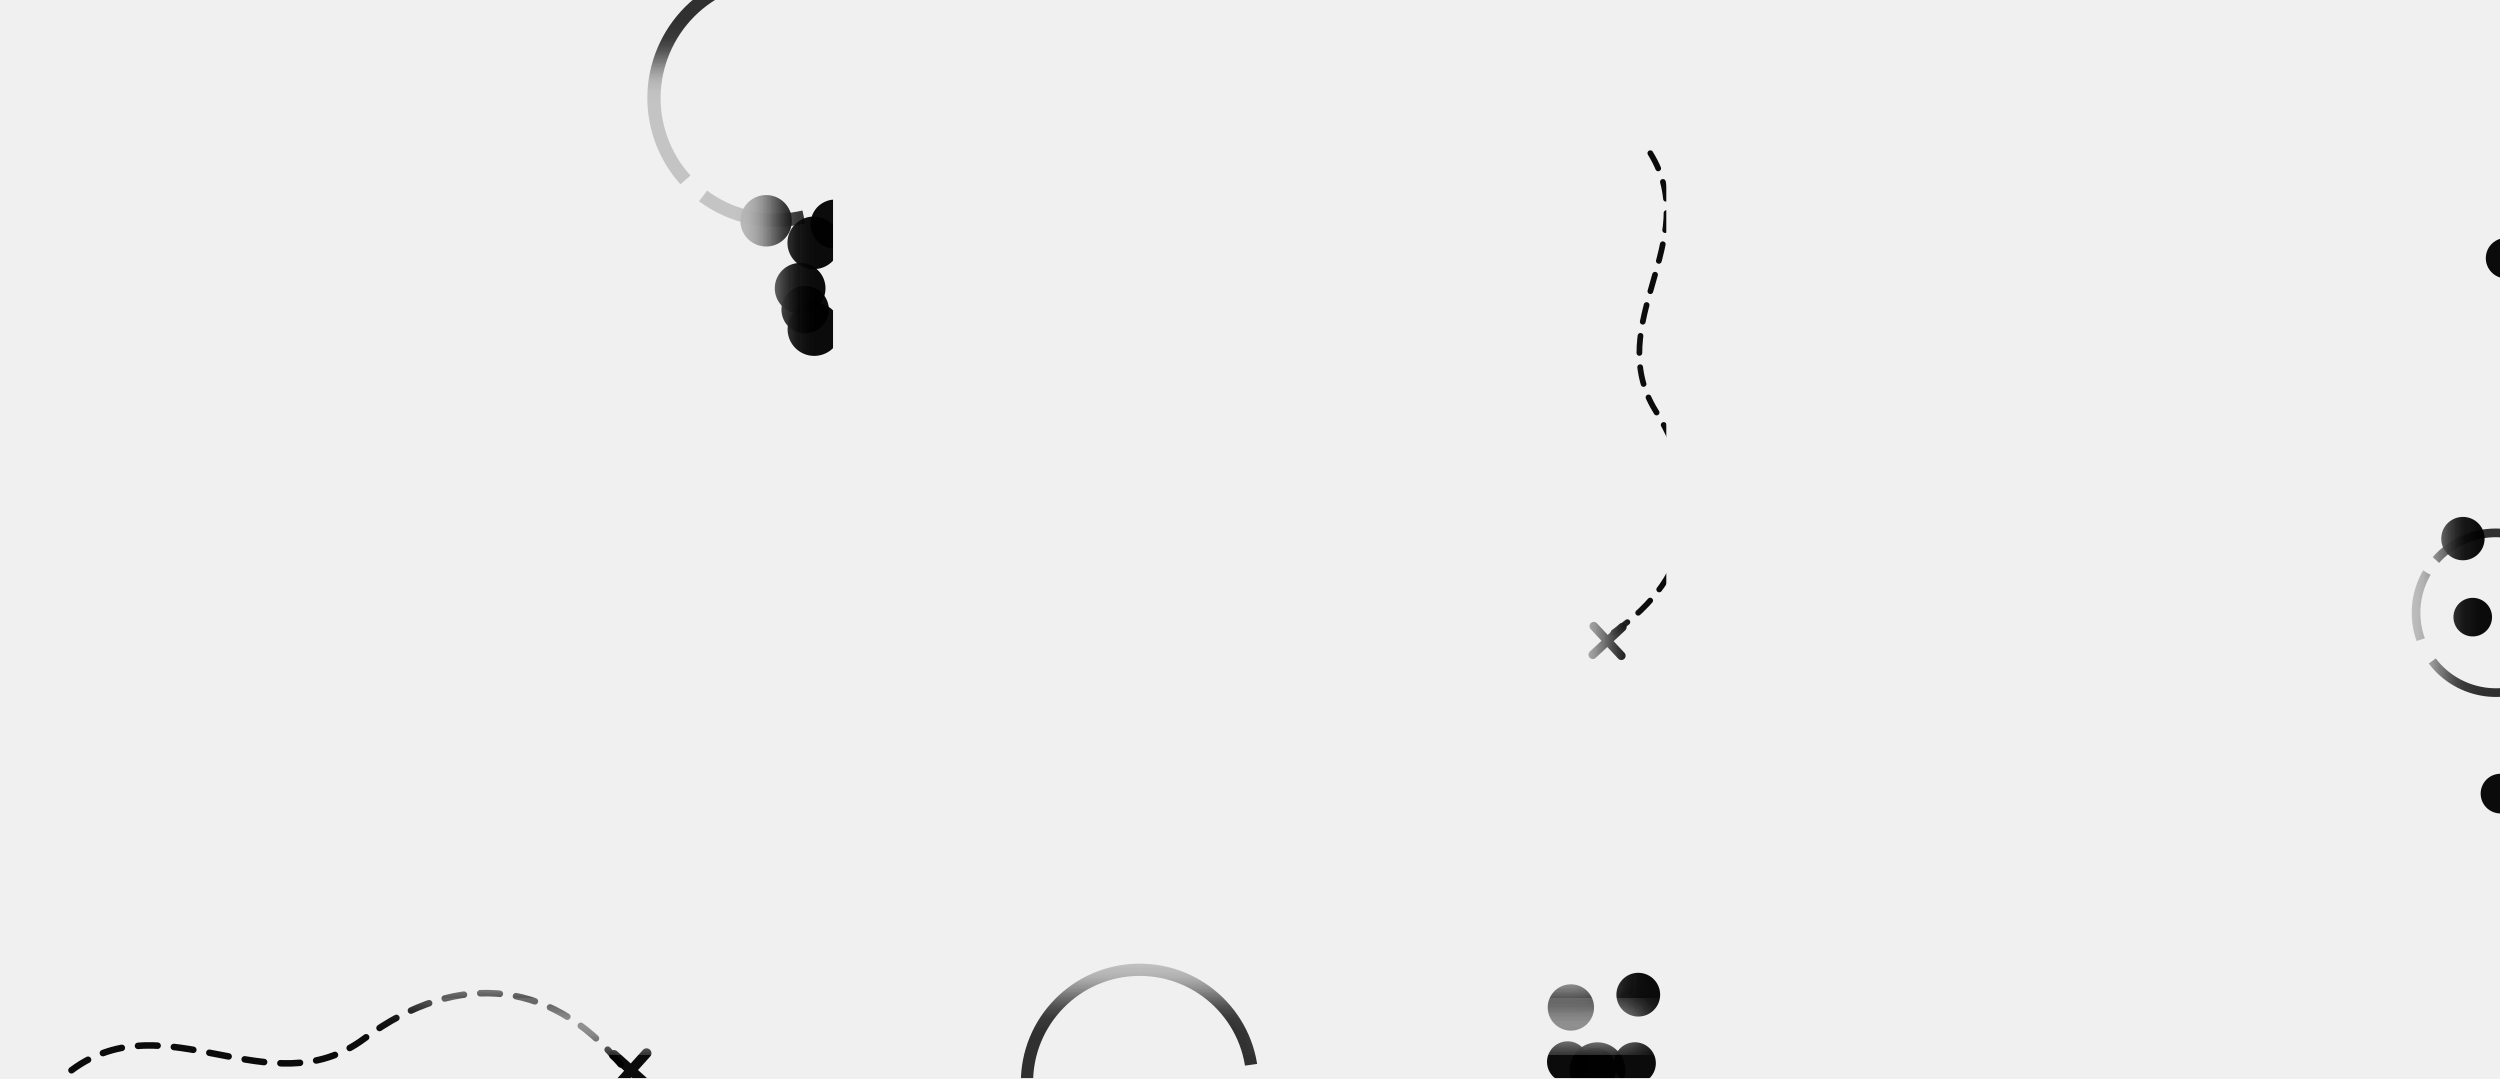
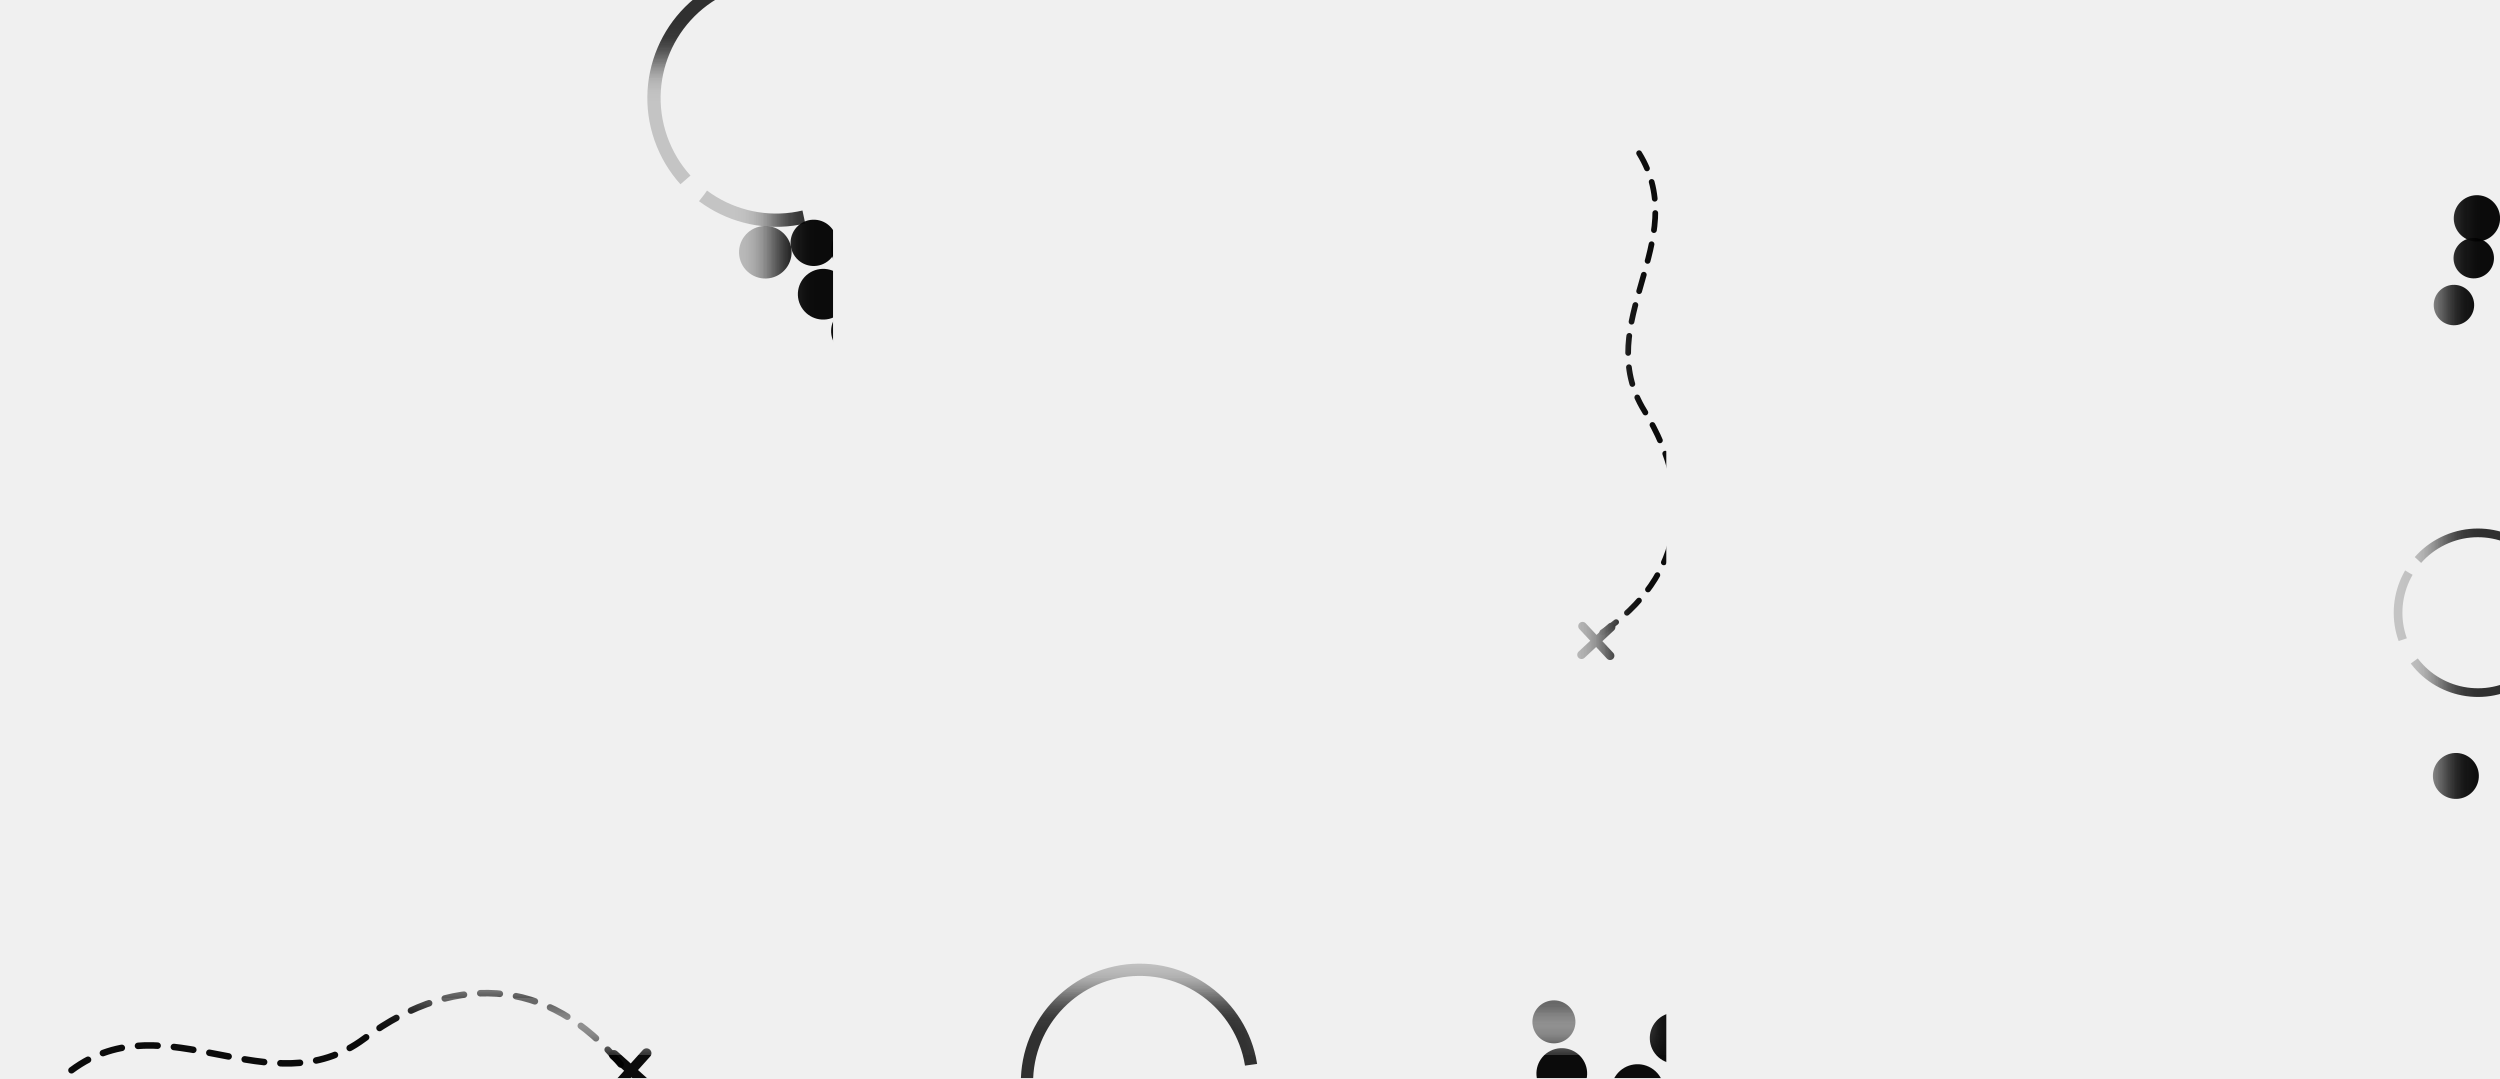
<svg xmlns="http://www.w3.org/2000/svg" width="2448" height="1056" viewBox="0 0 2448 1056">
  <defs>
    <clipPath id="pagina">
      <rect width="816" height="1056" />
    </clipPath>
    <filter id="borra" x="-10%" y="-10%" width="120%" height="120%">
      <feGaussianBlur stdDeviation="16" />
    </filter>
    <mask id="mancha" maskUnits="userSpaceOnUse" x="0" y="0" width="816" height="1056">
      <rect width="816" height="1056" fill="#fff" />
      <rect x="58" y="60" width="700" height="914" fill="#3a3a3a" filter="url(#borra)" />
      <rect x="430" y="982" width="360" height="46" fill="#555" filter="url(#borra)" />
    </mask>
  </defs>
  <g clip-path="url(#pagina)" transform="translate(0 0)">
    <g mask="url(#mancha)">
      <g transform="translate(760.0 96.0) rotate(157.9) scale(2.60)" fill-opacity="0.8" stroke-opacity="0.8">
        <circle r="46" fill="none" stroke="#000" stroke-width="5" stroke-dasharray="210 14 40 9" />
      </g>
-       <g transform="translate(797.3 322.4) rotate(343.9) scale(1.45)" fill-opacity="0.95" stroke-opacity="0.95">
+       <g transform="translate(837.4 324.2) rotate(339.0) scale(1.31)" fill-opacity="0.95" stroke-opacity="0.95">
        <circle r="18" />
        <circle r="12" fill="none" stroke="#fff" stroke-opacity="0" />
      </g>
-       <g transform="translate(817.8 219.5) rotate(244.0) scale(1.34)" fill-opacity="0.95" stroke-opacity="0.95">
+       <g transform="translate(806.1 288.1) rotate(53.9) scale(1.38)" fill-opacity="0.95" stroke-opacity="0.95">
        <circle r="18" />
        <circle r="12" fill="none" stroke="#fff" stroke-opacity="0" />
      </g>
-       <g transform="translate(783.5 282.3) rotate(310.1) scale(1.38)" fill-opacity="0.95" stroke-opacity="0.95">
+       <g transform="translate(796.8 237.8) rotate(228.0) scale(1.26)" fill-opacity="0.95" stroke-opacity="0.95">
        <circle r="18" />
        <circle r="12" fill="none" stroke="#fff" stroke-opacity="0" />
      </g>
-       <g transform="translate(796.8 237.8) rotate(57.0) scale(1.43)" fill-opacity="0.95" stroke-opacity="0.95">
+       <g transform="translate(839.7 244.0) rotate(57.0) scale(1.43)" fill-opacity="0.95" stroke-opacity="0.95">
        <circle r="18" />
        <circle r="12" fill="none" stroke="#fff" stroke-opacity="0" />
      </g>
-       <g transform="translate(750.2 216.2) rotate(49.6) scale(1.40)" fill-opacity="0.95" stroke-opacity="0.95">
-         <circle r="18" />
-         <circle r="12" fill="none" stroke="#fff" stroke-opacity="0" />
-       </g>
-       <g transform="translate(841.3 329.0) rotate(133.2) scale(1.33)" fill-opacity="0.95" stroke-opacity="0.95">
-         <circle r="18" />
-         <circle r="12" fill="none" stroke="#fff" stroke-opacity="0" />
-       </g>
-       <g transform="translate(788.4 303.2) rotate(249.8) scale(1.29)" fill-opacity="0.95" stroke-opacity="0.95">
+       <g transform="translate(749.4 247.0) rotate(262.2) scale(1.43)" fill-opacity="0.95" stroke-opacity="0.95">
        <circle r="18" />
        <circle r="12" fill="none" stroke="#fff" stroke-opacity="0" />
      </g>
      <g transform="translate(70.0 1048.0) rotate(-3.0) scale(1.60)" fill-opacity="0.95" stroke-opacity="0.95">
        <path d="M0 0 C60 -40 120 30 180 -10 S300 -40 340 20" fill="none" stroke="#000" stroke-width="4" stroke-dasharray="12 10" stroke-linecap="round" />
        <path d="M332 8 l20 20 m0 -20 l-20 20" stroke="#000" stroke-width="6" stroke-linecap="round" />
      </g>
    </g>
  </g>
  <g clip-path="url(#pagina)" transform="translate(816 0)">
    <g mask="url(#mancha)">
      <g transform="translate(300.0 1060.0) rotate(89.4) scale(2.40)" fill-opacity="0.8" stroke-opacity="0.8">
        <circle r="46" fill="none" stroke="#000" stroke-width="5" stroke-dasharray="210 14 40 9" />
      </g>
-       <g transform="translate(784.9 1041.1) rotate(273.5) scale(1.14)" fill-opacity="0.95" stroke-opacity="0.95">
+       <g transform="translate(713.3 1051.2) rotate(243.4) scale(1.38)" fill-opacity="0.95" stroke-opacity="0.95">
        <circle r="18" />
        <circle r="12" fill="none" stroke="#fff" stroke-opacity="0" />
      </g>
-       <g transform="translate(722.2 986.5) rotate(256.2) scale(1.26)" fill-opacity="0.95" stroke-opacity="0.95">
+       <g transform="translate(705.6 1000.6) rotate(79.5) scale(1.17)" fill-opacity="0.95" stroke-opacity="0.95">
        <circle r="18" />
        <circle r="12" fill="none" stroke="#fff" stroke-opacity="0" />
      </g>
-       <g transform="translate(719.0 1039.8) rotate(121.7) scale(1.12)" fill-opacity="0.95" stroke-opacity="0.95">
+       <g transform="translate(824.5 1016.5) rotate(42.1) scale(1.39)" fill-opacity="0.95" stroke-opacity="0.95">
        <circle r="18" />
        <circle r="12" fill="none" stroke="#fff" stroke-opacity="0" />
      </g>
-       <g transform="translate(788.2 974.0) rotate(26.3) scale(1.19)" fill-opacity="0.95" stroke-opacity="0.95">
+       <g transform="translate(787.5 1068.0) rotate(306.8) scale(1.44)" fill-opacity="0.95" stroke-opacity="0.95">
        <circle r="18" />
        <circle r="12" fill="none" stroke="#fff" stroke-opacity="0" />
      </g>
-       <g transform="translate(745.7 1046.8) rotate(149.4) scale(1.15)" fill-opacity="0.95" stroke-opacity="0.95">
-         <circle r="18" />
-         <circle r="12" fill="none" stroke="#fff" stroke-opacity="0" />
-       </g>
-       <g transform="translate(748.2 1048.0) rotate(169.5) scale(1.52)" fill-opacity="0.95" stroke-opacity="0.95">
-         <circle r="18" />
-         <circle r="12" fill="none" stroke="#fff" stroke-opacity="0" />
-       </g>
-       <g transform="translate(800.0 150.0) rotate(92.0) scale(1.40)" fill-opacity="0.95" stroke-opacity="0.95">
+       <g transform="translate(789.0 150.0) rotate(92.0) scale(1.40)" fill-opacity="0.95" stroke-opacity="0.95">
        <path d="M0 0 C60 -40 120 30 180 -10 S300 -40 340 20" fill="none" stroke="#000" stroke-width="4" stroke-dasharray="12 10" stroke-linecap="round" />
        <path d="M332 8 l20 20 m0 -20 l-20 20" stroke="#000" stroke-width="6" stroke-linecap="round" />
      </g>
    </g>
  </g>
  <g clip-path="url(#pagina)" transform="translate(1632 0)">
    <g mask="url(#mancha)">
-       <g transform="translate(812.0 600.0) rotate(241.3) scale(1.70)" fill-opacity="0.8" stroke-opacity="0.8">
+       <g transform="translate(794.4 600.0) rotate(241.3) scale(1.70)" fill-opacity="0.8" stroke-opacity="0.8">
        <circle r="46" fill="none" stroke="#000" stroke-width="5" stroke-dasharray="210 14 40 9" />
      </g>
-       <g transform="translate(816.5 777.1) rotate(293.6) scale(1.08)" fill-opacity="0.95" stroke-opacity="0.95">
+       <g transform="translate(772.8 759.8) rotate(301.8) scale(1.25)" fill-opacity="0.95" stroke-opacity="0.95">
        <circle r="18" />
        <circle r="12" fill="none" stroke="#fff" stroke-opacity="0" />
      </g>
-       <g transform="translate(789.3 604.3) rotate(249.0) scale(1.05)" fill-opacity="0.95" stroke-opacity="0.95">
+       <g transform="translate(790.3 252.8) rotate(219.9) scale(1.10)" fill-opacity="0.95" stroke-opacity="0.95">
        <circle r="18" />
        <circle r="12" fill="none" stroke="#fff" stroke-opacity="0" />
      </g>
-       <g transform="translate(821.9 252.8) rotate(277.6) scale(1.10)" fill-opacity="0.95" stroke-opacity="0.95">
+       <g transform="translate(770.9 298.7) rotate(277.6) scale(1.10)" fill-opacity="0.95" stroke-opacity="0.95">
        <circle r="18" />
        <circle r="12" fill="none" stroke="#fff" stroke-opacity="0" />
      </g>
-       <g transform="translate(779.7 527.4) rotate(222.6) scale(1.18)" fill-opacity="0.95" stroke-opacity="0.95">
+       <g transform="translate(793.4 213.8) rotate(279.7) scale(1.26)" fill-opacity="0.95" stroke-opacity="0.95">
        <circle r="18" />
        <circle r="12" fill="none" stroke="#fff" stroke-opacity="0" />
      </g>
    </g>
  </g>
</svg>
